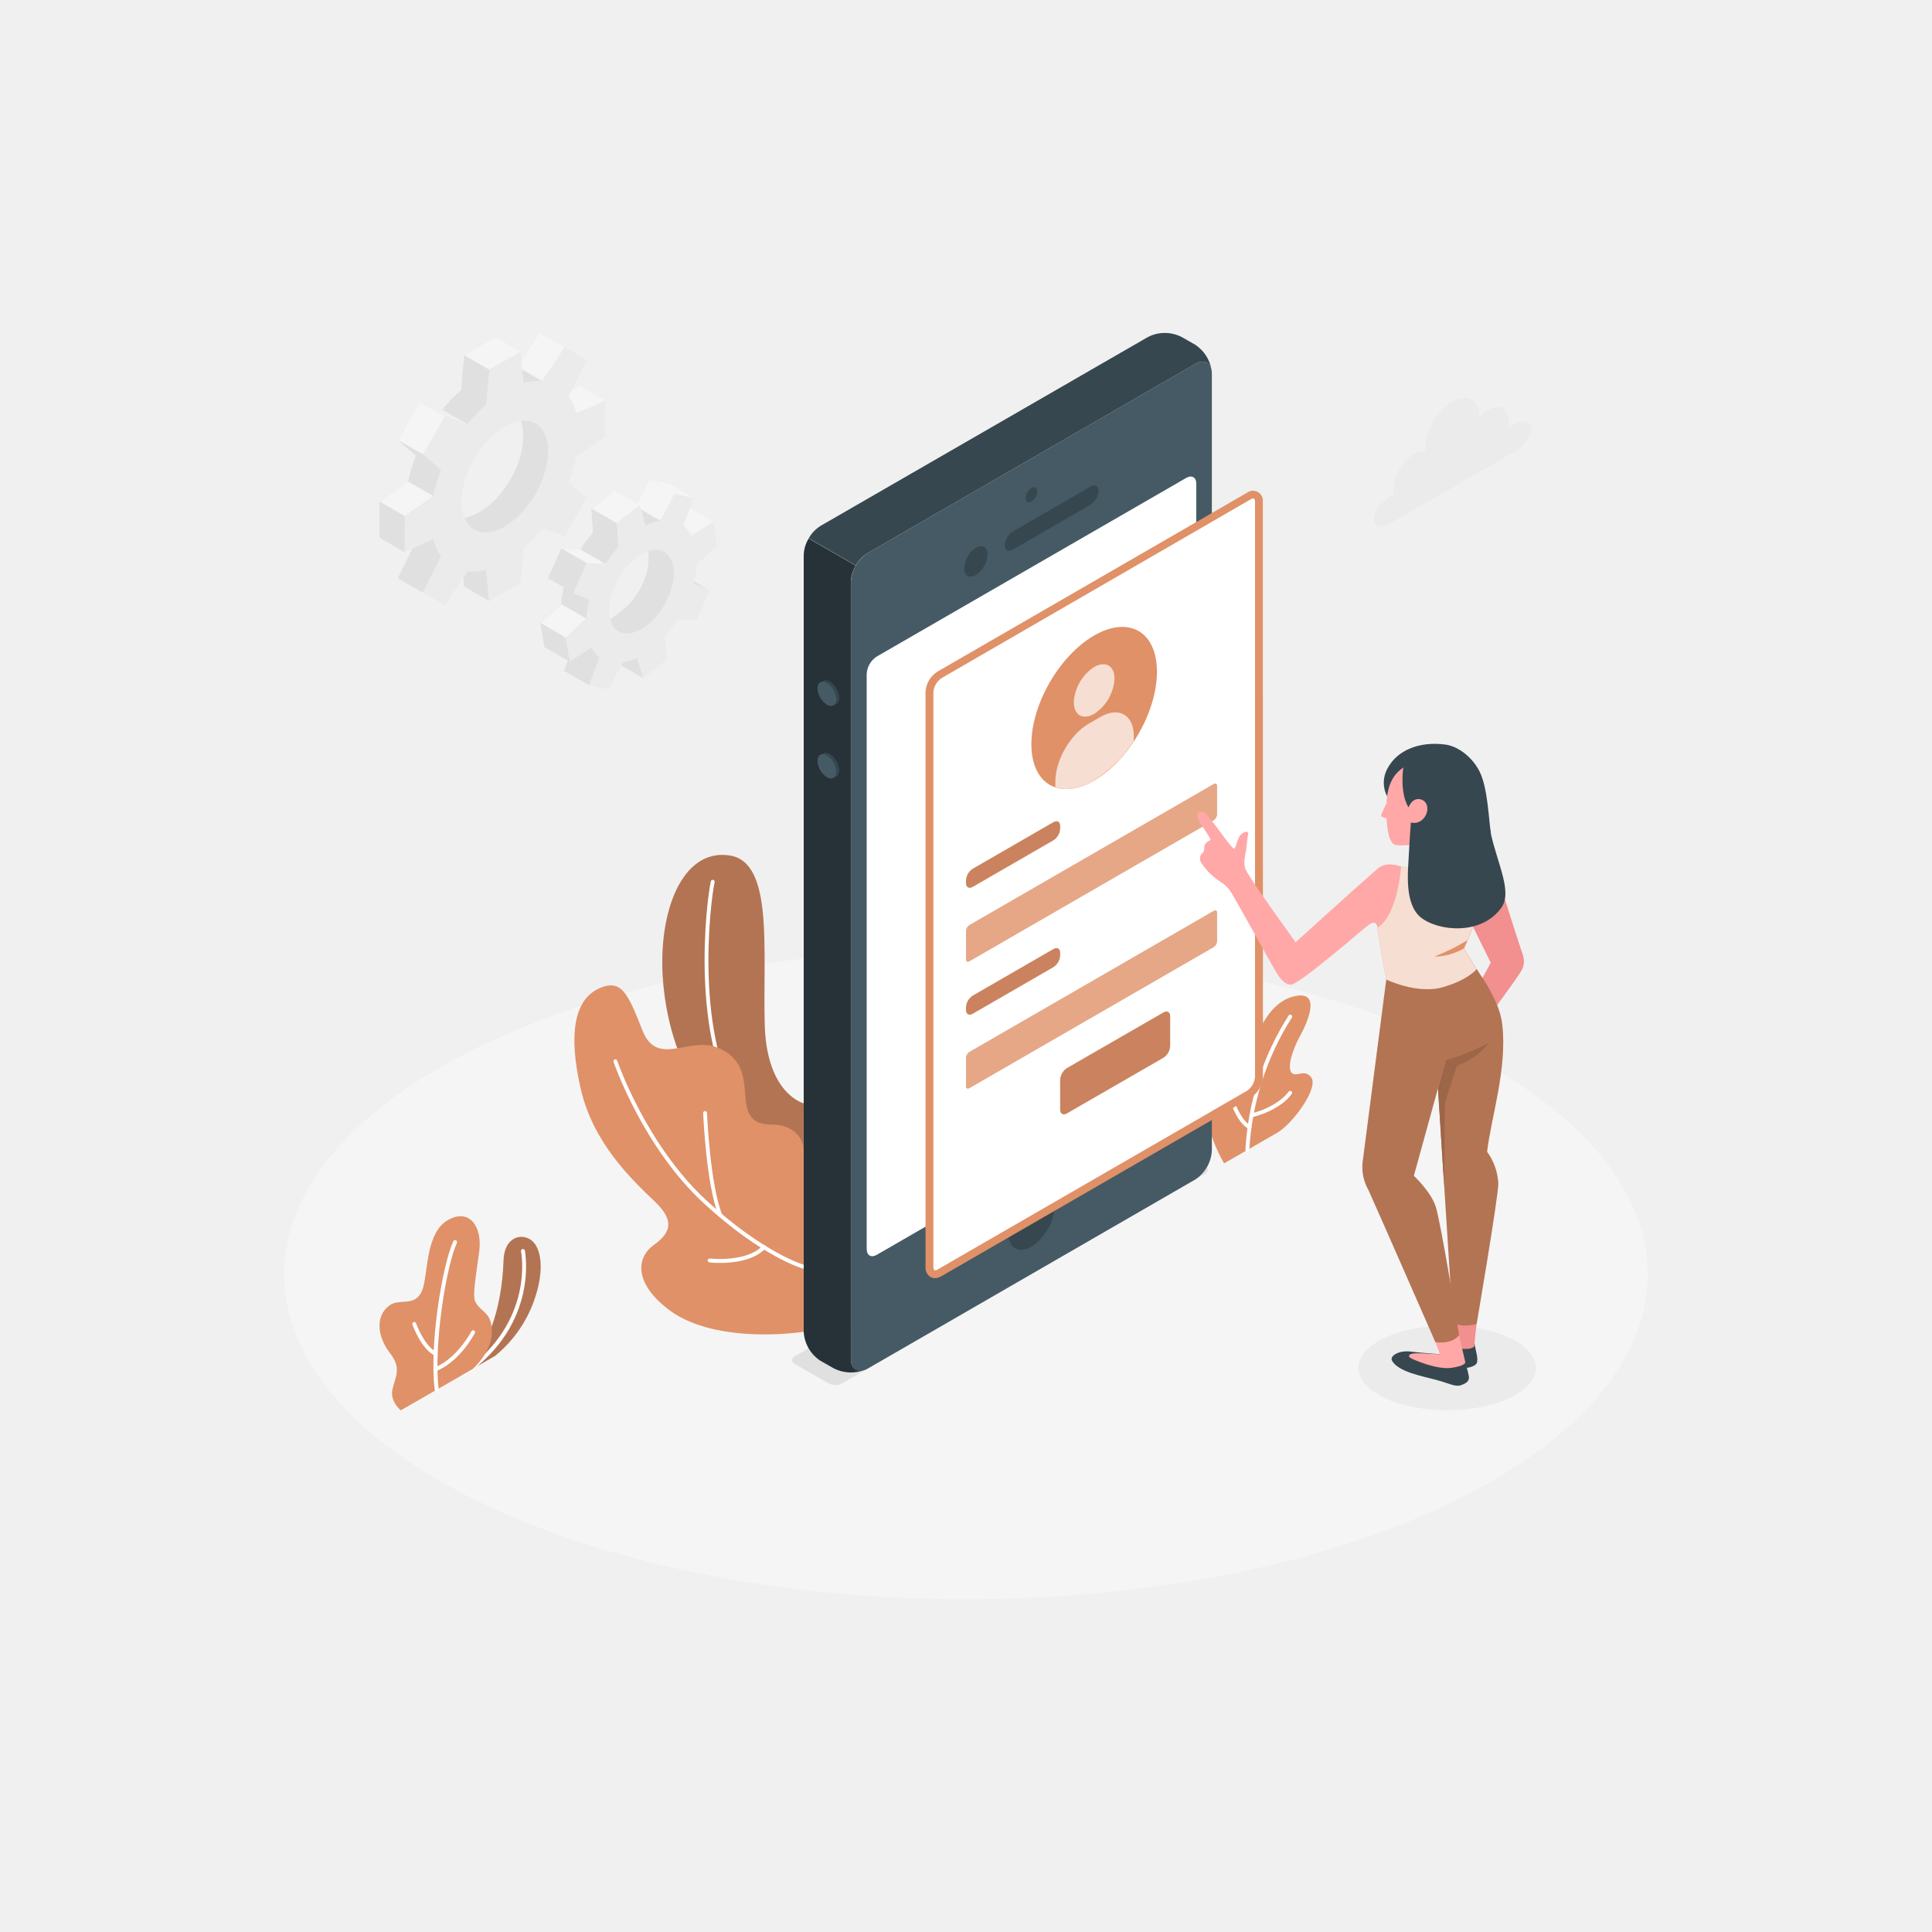
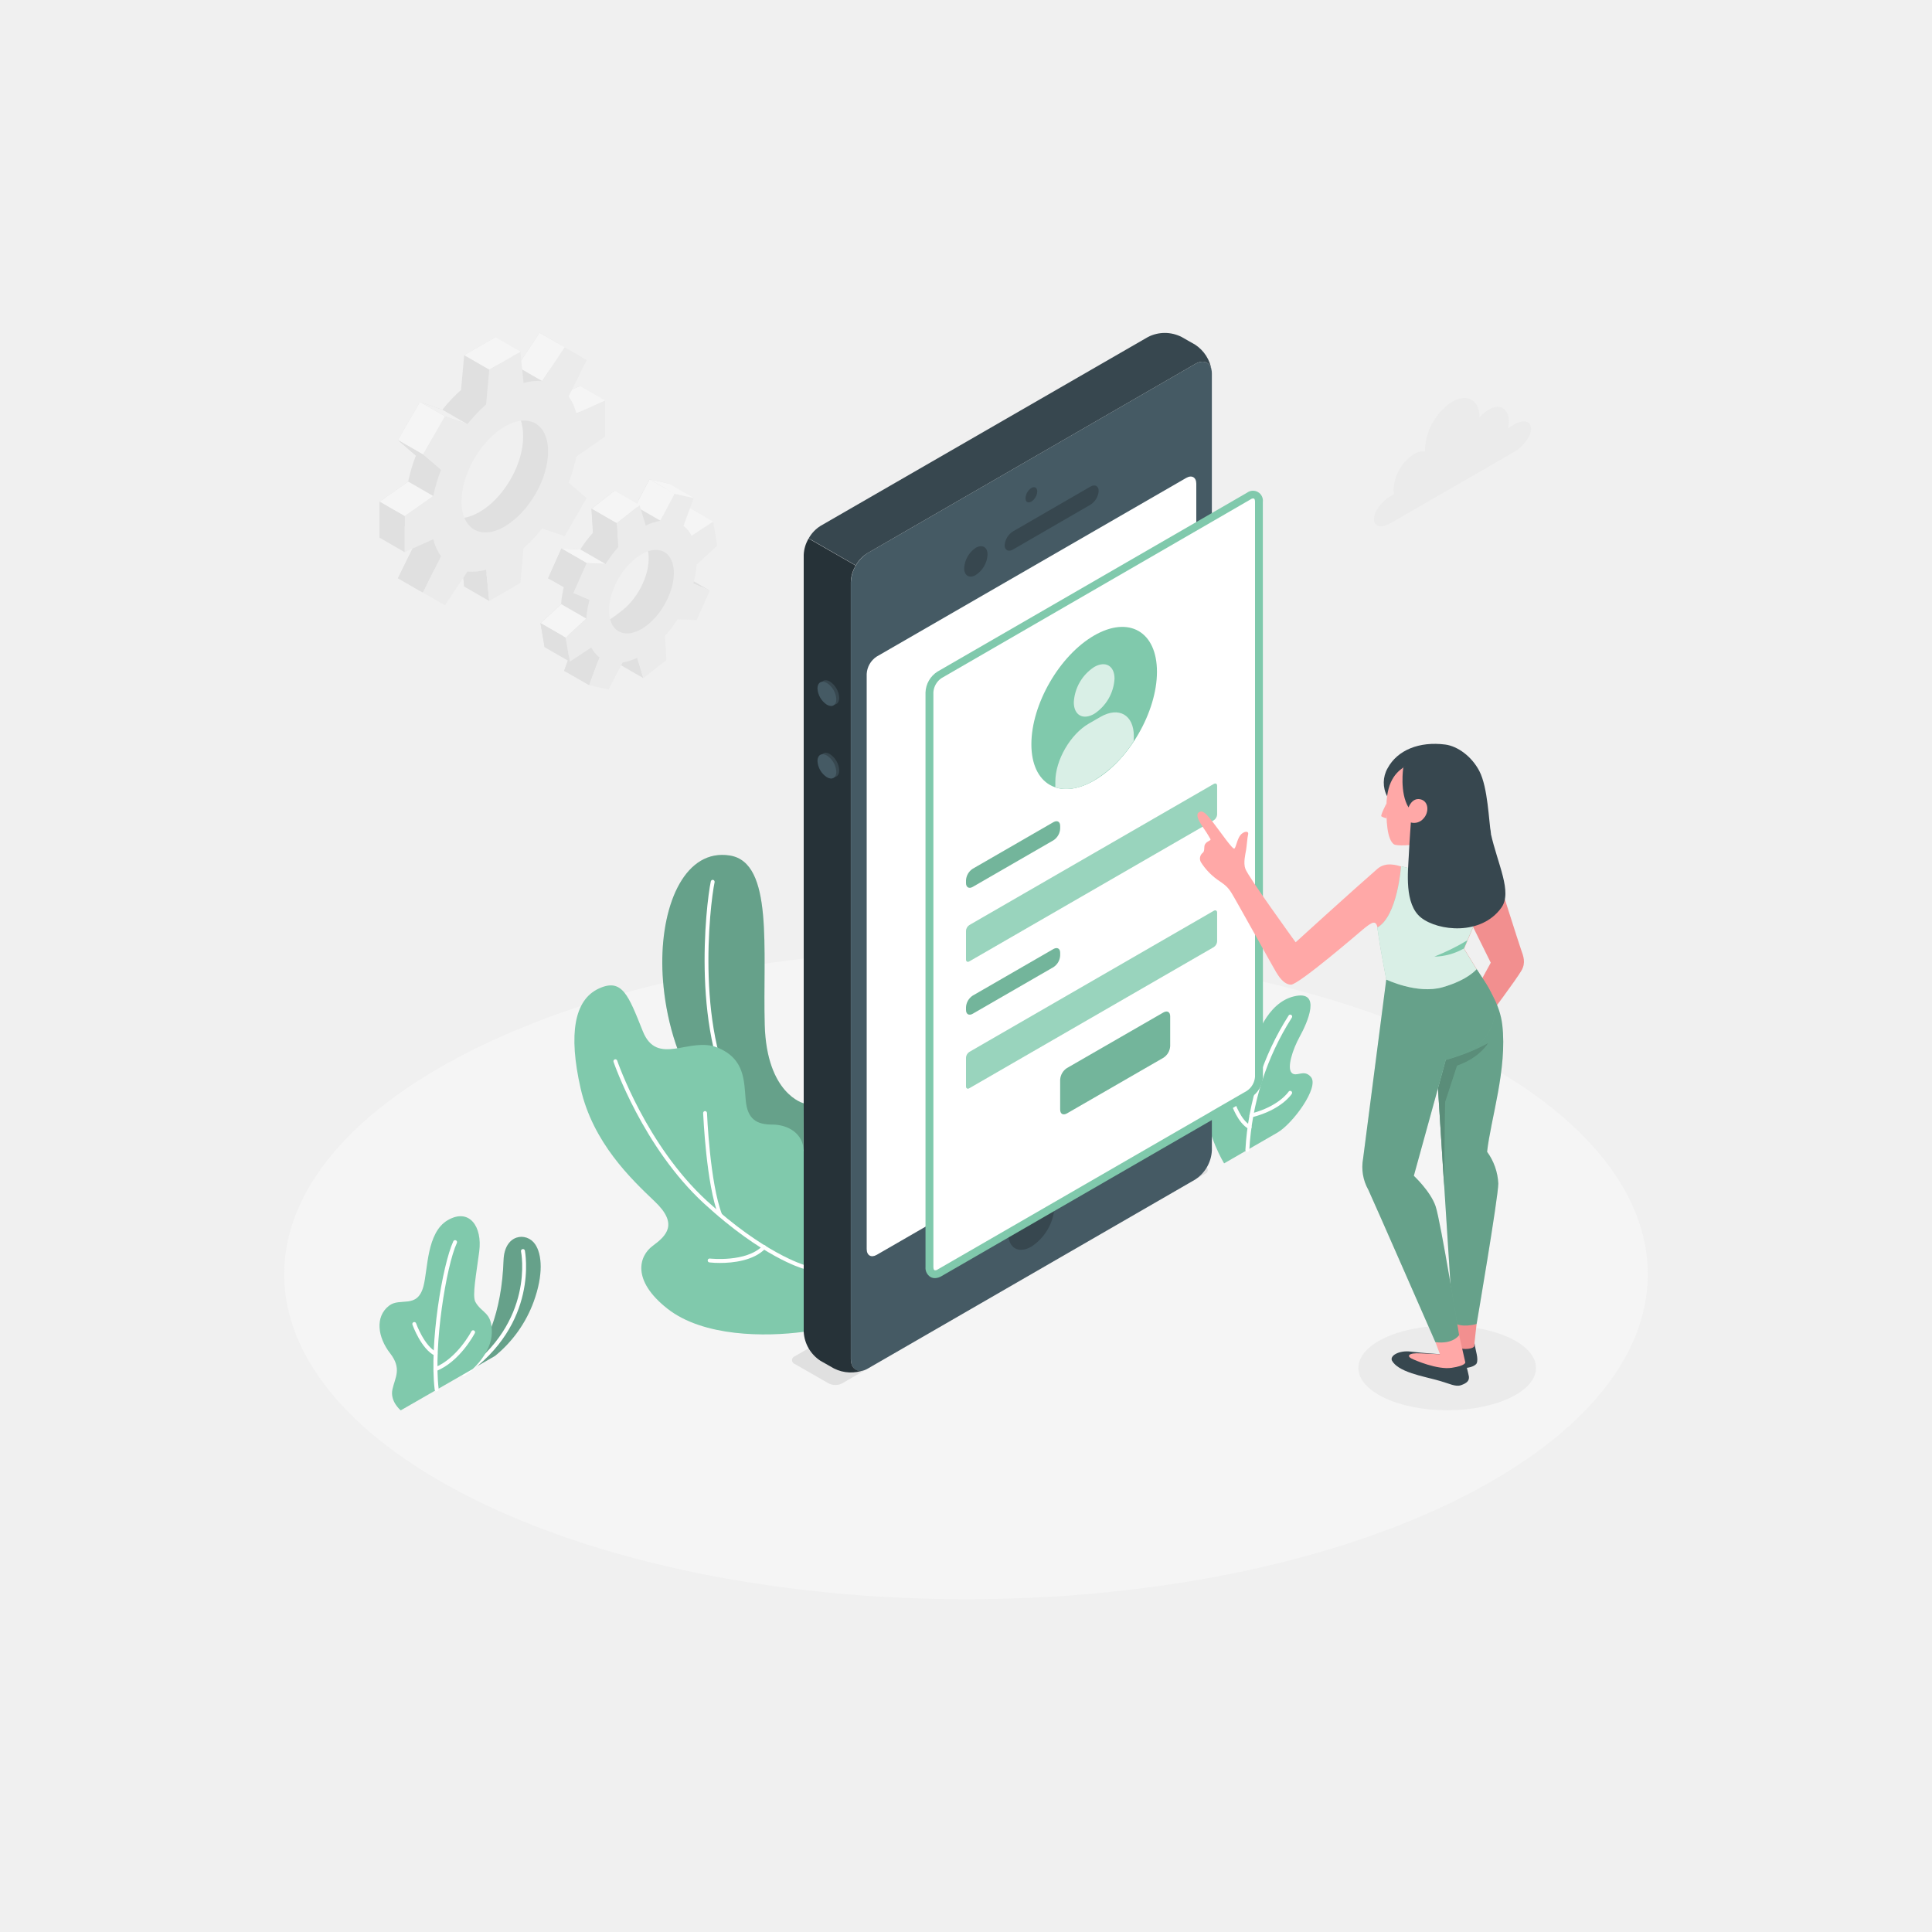
<svg xmlns="http://www.w3.org/2000/svg" viewBox="0 0 500 500">
-   <g id="freepik--Floor--inject-2">
+   <g id="freepik--Floor--inject-23">
    <path d="M125.23,389.24c68.91,32.84,180.63,32.85,249.54,0s68.9-86.09,0-118.93-180.63-32.84-249.54,0S56.33,356.4,125.23,389.24Z" style="fill:#f5f5f5" />
  </g>
-   <g id="freepik--Shadow--inject-2">
+   <g id="freepik--Shadow--inject-23">
    <ellipse cx="374.53" cy="354.02" rx="22.98" ry="10.95" style="fill:#ebebeb" />
  </g>
-   <g id="freepik--Plants--inject-2">
-     <path d="M120,355.59l8.13-4.69a32.54,32.54,0,0,0,10-14.07c2.51-6.92,2.16-12.18.36-14.82-2.21-3.25-7.94-2.68-8.17,4.16C129.84,339.65,125.91,349,120,355.59Z" style="fill:#E09168" />
+   <g id="freepik--Plants--inject-23">
+     <path d="M120,355.59l8.13-4.69a32.54,32.54,0,0,0,10-14.07c2.51-6.92,2.16-12.18.36-14.82-2.21-3.25-7.94-2.68-8.17,4.16C129.84,339.65,125.91,349,120,355.59Z" style="fill:#80C9AC" />
    <path d="M120,355.59l8.13-4.69a32.54,32.54,0,0,0,10-14.07c2.51-6.92,2.16-12.18.36-14.82-2.21-3.25-7.94-2.68-8.17,4.16C129.84,339.65,125.91,349,120,355.59Z" style="opacity:0.2" />
    <path d="M120,356.09a.5.5,0,0,1-.28-.91c18.8-13,15.16-31.13,15.12-31.31a.5.5,0,1,1,1-.21c0,.19,3.84,18.94-15.52,32.34A.52.52,0,0,1,120,356.09Z" style="fill:#fff" />
-     <path d="M103.71,365s-2.83-2.3-2.15-5.42,2.51-5.36-.62-9.38-4-9.38-.26-12.28c2.85-2.25,7.3.93,8.9-5,1.18-4.34.78-13.95,6.31-17.15s9,1.62,8.13,8.14c-.76,5.83-1.84,11.44-1,13,1.62,3,4.39,2.59,4.26,8.07-.11,5.1-4.94,9.32-4.94,9.32Z" style="fill:#E09168" />
+     <path d="M103.71,365s-2.83-2.3-2.15-5.42,2.51-5.36-.62-9.38-4-9.38-.26-12.28c2.85-2.25,7.3.93,8.9-5,1.18-4.34.78-13.95,6.31-17.15s9,1.62,8.13,8.14c-.76,5.83-1.84,11.44-1,13,1.62,3,4.39,2.59,4.26,8.07-.11,5.1-4.94,9.32-4.94,9.32Z" style="fill:#80C9AC" />
    <path d="M113,360.11a.51.51,0,0,1-.5-.44c-1.43-11.85,2-32.31,4.8-38.39A.5.5,0,0,1,118,321a.49.49,0,0,1,.24.66c-2.77,6-6.08,26.52-4.71,37.85a.5.5,0,0,1-.44.55Z" style="fill:#fff" />
    <path d="M112.73,350.88a.42.42,0,0,1-.22-.05c-3.47-1.69-5.67-7.72-5.76-8a.5.5,0,1,1,.94-.34c0,.06,2.15,5.9,5.26,7.41a.5.5,0,0,1-.22.95Z" style="fill:#fff" />
    <path d="M112.67,354.88a.49.49,0,0,1-.46-.32.5.5,0,0,1,.27-.65c5.84-2.34,9.48-9.29,9.52-9.37a.5.5,0,0,1,.89.46c-.16.3-3.85,7.36-10,9.84A.43.43,0,0,1,112.67,354.88Z" style="fill:#fff" />
-     <path d="M316.8,301.08S312.43,294,312,286.31s1.26-10.89,3.58-11.81,2.5,1.91,3.69,3.58,3.62.72,4.52-4.49,4.18-14,11-15.71c7.5-1.86,3.48,6.94,1.59,10.37s-3.35,8.11-2.11,9.38,3.17-1.08,5,1.1c2.23,2.63-4.7,12.1-8.68,14.39Z" style="fill:#E09168" />
+     <path d="M316.8,301.08S312.43,294,312,286.31s1.26-10.89,3.58-11.81,2.5,1.91,3.69,3.58,3.62.72,4.52-4.49,4.18-14,11-15.71c7.5-1.86,3.48,6.94,1.59,10.37s-3.35,8.11-2.11,9.38,3.17-1.08,5,1.1c2.23,2.63-4.7,12.1-8.68,14.39Z" style="fill:#80C9AC" />
    <path d="M322.79,298.11h0a.5.5,0,0,1-.48-.52,72,72,0,0,1,11.2-34.8.49.49,0,0,1,.7-.11.5.5,0,0,1,.11.69,71.08,71.08,0,0,0-11,34.27A.5.5,0,0,1,322.79,298.11Z" style="fill:#fff" />
    <path d="M323.36,292.2a.53.53,0,0,1-.24-.06c-2.8-1.55-4.35-6.15-4.41-6.34a.5.5,0,0,1,.31-.64.5.5,0,0,1,.63.32s1.5,4.43,4,5.78a.51.51,0,0,1,.19.68A.49.49,0,0,1,323.36,292.2Z" style="fill:#fff" />
    <path d="M323.85,289.17a.5.5,0,0,1-.48-.38.49.49,0,0,1,.36-.6c7.22-1.83,9.72-5.61,9.74-5.65a.5.5,0,0,1,.85.54c-.11.17-2.71,4.14-10.34,6.08Z" style="fill:#fff" />
-     <path d="M208,285.54s-9.59-2.34-10.09-20.3c-.53-19.38,2.35-42-9-43.83s-17.65,12-17.51,28.15c.13,14.14,5.83,44.84,36.56,50.86Z" style="fill:#E09168" />
+     <path d="M208,285.54s-9.59-2.34-10.09-20.3c-.53-19.38,2.35-42-9-43.83s-17.65,12-17.51,28.15c.13,14.14,5.83,44.84,36.56,50.86Z" style="fill:#80C9AC" />
    <path d="M208,285.54s-9.59-2.34-10.09-20.3c-.53-19.38,2.35-42-9-43.83s-17.65,12-17.51,28.15c.13,14.14,5.83,44.84,36.56,50.86Z" style="opacity:0.2" />
    <path d="M208,298.58h-.09c-6.91-1.26-12.54-5.07-16.73-11.31-12.42-18.53-8.51-53.13-7.22-59.17a.51.51,0,0,1,.59-.39.52.52,0,0,1,.39.6c-1.27,6-5.16,40.16,7.07,58.4a24.12,24.12,0,0,0,16.08,10.88.5.5,0,0,1,.4.59A.49.49,0,0,1,208,298.58Z" style="fill:#fff" />
-     <path d="M208,344.67c-9.91,1.34-26,1.32-35.29-6s-7.35-13.62-3.78-16.25,6.67-5.63.53-11.47-16-15.22-19.2-29.29-1.62-22.87,4.66-25.8c6.09-2.84,7.7,1.68,11.43,11s12.12,1.33,19.3,4.24,6.89,8.67,7.34,13.62,2.82,6.32,6.89,6.32,8.12,2.34,8.12,7Z" style="fill:#E09168" />
+     <path d="M208,344.67c-9.91,1.34-26,1.32-35.29-6s-7.35-13.62-3.78-16.25,6.67-5.63.53-11.47-16-15.22-19.2-29.29-1.62-22.87,4.66-25.8c6.09-2.84,7.7,1.68,11.43,11s12.12,1.33,19.3,4.24,6.89,8.67,7.34,13.62,2.82,6.32,6.89,6.32,8.12,2.34,8.12,7Z" style="fill:#80C9AC" />
    <path d="M208,328.33a.3.3,0,0,1-.13,0c-.43-.12-10.68-3.1-25.61-16.81-15.9-14.6-23.4-36.5-23.48-36.72a.51.51,0,0,1,.32-.63.5.5,0,0,1,.63.31c.07.22,7.5,21.88,23.21,36.3,14.72,13.53,25.09,16.56,25.2,16.59a.5.5,0,0,1,.34.62A.49.49,0,0,1,208,328.33Z" style="fill:#fff" />
    <path d="M186.43,315a.48.48,0,0,1-.46-.32c-3.21-8.24-3.94-25.87-4-26.62a.51.51,0,0,1,.48-.52.53.53,0,0,1,.52.48c0,.18.75,18.21,3.9,26.3a.5.5,0,0,1-.29.65A.52.52,0,0,1,186.43,315Z" style="fill:#fff" />
    <path d="M186.35,326.85a23.62,23.62,0,0,1-2.76-.14.5.5,0,1,1,.12-1c.09,0,9.4,1.06,13.67-3.29a.5.5,0,1,1,.71.7C195,326.31,189.61,326.85,186.35,326.85Z" style="fill:#fff" />
  </g>
-   <g id="freepik--Gear--inject-2">
+   <g id="freepik--Gear--inject-23">
    <path d="M179.15,137.49l-1.08-6.23-5.56,3.66a7.71,7.71,0,0,0-2.11-2.57l2.66-7.2-5-1.11-3.66,7a13.63,13.63,0,0,0-3.81,1.24L159,127l-5.94,4.67.39,6.2a33.37,33.37,0,0,0-3.28,4.34l-4.9-.25-3.44,7.71,4.21,1.8a24.68,24.68,0,0,0-.83,4.88l-5.35,4.92,1.07,6.24,5.57-3.66a7.56,7.56,0,0,0,2.11,2.56L146,173.62l5,1.1,5.24-5.1c1.21-.19.91-2.47,2.23-3.12l1.59,5.26,5.93-4.66-.15-2.44c1.2-1.34,5.74-4.29,6.72-5.83l1.23-2,3.44-7.71-1.6-2.9-1.78-3.78ZM161,158c-4.56,3.58-6,4.37-6.77-.42s1.84-12.07,6.4-15.66,6.3-3.84,7.12.94S165.57,154.46,161,158Z" style="fill:#e0e0e0" />
    <polygon points="168.1 124.04 174.59 127.78 170.93 134.76 164.44 131.02 168.1 124.04" style="fill:#f5f5f5" />
    <polygon points="184.56 135 179 138.66 172.51 134.92 178.07 131.26 184.56 135" style="fill:#f5f5f5" />
    <polygon points="183.67 152.83 179.46 151.04 172.97 147.3 177.18 149.09 183.67 152.83" style="fill:#e0e0e0" />
    <polygon points="145.99 173.62 152.48 177.35 155.14 170.15 148.65 166.41 145.99 173.62" style="fill:#e0e0e0" />
    <polygon points="166.49 175.5 160.01 171.76 158.42 166.5 164.91 170.24 166.49 175.5" style="fill:#e0e0e0" />
    <path d="M185.63,141.23,184.56,135,179,138.66a7.74,7.74,0,0,0-2.12-2.57l2.66-7.2-4.95-1.11-3.67,7a13.63,13.63,0,0,0-3.81,1.24l-1.58-5.26-5.94,4.67.39,6.2A33.37,33.37,0,0,0,156.7,146l-4.91-.25-3.44,7.71,4.21,1.8a25.4,25.4,0,0,0-.83,4.89L146.39,165l1.07,6.24,5.56-3.66a7.7,7.7,0,0,0,2.12,2.56l-2.66,7.2,5,1.11,3.66-7a13.31,13.31,0,0,0,3.82-1.25l1.58,5.26,5.94-4.66-.39-6.2a33.37,33.37,0,0,0,3.28-4.34l4.91.24,3.44-7.71L179.45,151a24.81,24.81,0,0,0,.84-4.89ZM167.5,161.78c-4.55,3.58-8.91,2.61-9.74-2.17s2.2-11.57,6.76-15.15,8.91-2.6,9.74,2.18S172.06,158.2,167.5,161.78Z" style="fill:#ebebeb" />
    <polygon points="165.53 130.74 159.04 127 153.1 131.67 159.59 135.41 165.53 130.74" style="fill:#f5f5f5" />
    <polygon points="153.1 131.67 153.49 137.87 159.98 141.61 159.59 135.41 153.1 131.67" style="fill:#e0e0e0" />
    <polygon points="156.7 145.95 150.21 142.21 145.31 141.97 151.79 145.71 156.7 145.95" style="fill:#f5f5f5" />
    <polygon points="145.31 141.97 141.87 149.67 148.35 153.41 151.79 145.71 145.31 141.97" style="fill:#e0e0e0" />
    <polygon points="151.73 160.09 145.25 156.35 139.9 161.27 146.38 165.01 151.73 160.09" style="fill:#f5f5f5" />
    <polygon points="147.46 171.25 140.97 167.51 139.9 161.27 146.38 165.01 147.46 171.25" style="fill:#e0e0e0" />
    <polygon points="174.59 127.78 168.1 124.04 173.06 125.15 179.54 128.89 174.59 127.78" style="fill:#f5f5f5" />
    <path d="M150.09,109.21V99.9l-7.41,3.34a13.36,13.36,0,0,0-2-4.41l4.67-9.41-5.7-3.29-5.82,8.75a13.21,13.21,0,0,0-4.82.47l-.82-8.09-8.06,4.66-.81,9a39.68,39.68,0,0,0-4.82,5.1l-5.82-2-5.7,9.88,4.66,4a40.21,40.21,0,0,0-2,6.72l-7.41,5.21v9.32l7.41-3.34a13.36,13.36,0,0,0,2,4.41L103,149.64l5.7,3.29,5.82-8.75a13.23,13.23,0,0,0,4.82-.47l.81,8.09,8.06-4.66.82-9a15.2,15.2,0,0,0,6.46-4.54l4.18,1.47,5.7-9.87-3.5-3a20.81,20.81,0,0,0,.83-7.73Zm-25.93,23.26c-6.18,3.57-10,1-10-6.11s5.11-15.9,11.3-19.47,9.93-1,9.93,6.17S130.35,128.89,124.16,132.47Z" style="fill:#e0e0e0" />
    <polygon points="146.13 89.86 139.65 86.13 133.83 94.88 140.31 98.62 146.13 89.86" style="fill:#f5f5f5" />
    <polygon points="156.58 103.64 150.09 99.9 142.68 103.24 149.17 106.98 156.58 103.64" style="fill:#f5f5f5" />
    <polygon points="126.61 155.54 120.13 151.8 119.32 143.71 125.8 147.45 126.61 155.54" style="fill:#e0e0e0" />
    <polygon points="102.97 149.64 109.46 153.38 114.13 143.97 107.64 140.23 102.97 149.64" style="fill:#e0e0e0" />
    <path d="M156.58,113v-9.31L149.17,107a13.17,13.17,0,0,0-2-4.41l4.67-9.41-5.7-3.3-5.82,8.76a13,13,0,0,0-4.82.47L134.68,91l-8.06,4.66-.82,9a40.38,40.38,0,0,0-4.82,5.1l-5.82-2-5.7,9.88,4.67,4a39.29,39.29,0,0,0-2,6.72l-7.41,5.21v9.32l7.41-3.34a13.16,13.16,0,0,0,2,4.41l-4.67,9.41,5.7,3.29,5.82-8.75a13.21,13.21,0,0,0,4.82-.47l.82,8.09,8.06-4.66.81-9a39.68,39.68,0,0,0,4.82-5.1l5.82,2,5.7-9.87-4.67-4a39.34,39.34,0,0,0,2-6.72Zm-25.93,23.26c-6.19,3.57-11.21.67-11.21-6.47s5-15.83,11.21-19.41,11.2-.67,11.2,6.47S136.83,132.63,130.65,136.21Z" style="fill:#ebebeb" />
    <polygon points="114.5 106.04 120.98 109.78 115.16 107.75 108.68 104 114.5 106.04" style="fill:#f0f0f0" />
    <rect x="103.37" y="107.07" width="11.41" height="7.49" transform="translate(-41.42 149.93) rotate(-60.02)" style="fill:#f5f5f5" />
    <polygon points="102.97 113.88 109.46 117.62 114.13 121.64 107.64 117.91 102.97 113.88" style="fill:#e0e0e0" />
    <polygon points="105.64 124.63 112.13 128.37 104.72 133.58 98.23 129.84 105.64 124.63" style="fill:#f5f5f5" />
    <polygon points="98.23 129.84 104.72 133.58 104.72 142.9 98.23 139.16 98.23 129.84" style="fill:#e0e0e0" />
    <polygon points="134.68 91 128.19 87.26 120.13 91.92 126.61 95.66 134.68 91" style="fill:#f5f5f5" />
  </g>
-   <g id="freepik--Device--inject-2">
+   <g id="freepik--Device--inject-23">
    <path d="M217.88,358.05l94-54.28a1.06,1.06,0,0,0,0-2l-8.69-5a3.86,3.86,0,0,0-3.47,0L205.69,351a1.06,1.06,0,0,0,0,2l8.72,5A3.86,3.86,0,0,0,217.88,358.05Z" style="fill:#e0e0e0" />
    <path d="M309.3,94.2l-84.76,48.94a9.58,9.58,0,0,0-4.33,7.5V351.71c0,2.76,1.94,3.88,4.33,2.5l84.76-48.94a9.55,9.55,0,0,0,4.33-7.5V96.7C313.63,93.94,311.7,92.82,309.3,94.2Z" style="fill:#455a64" />
    <path d="M224.54,143.14,309.3,94.2c2.14-1.24,3.91-.47,4.27,1.68a9.68,9.68,0,0,0-4.27-6.68l-3.52-2a9.57,9.57,0,0,0-8.66,0L212.35,136.1a8.91,8.91,0,0,0-3.06,3.23l12.19,7A8.75,8.75,0,0,1,224.54,143.14Z" style="fill:#37474f" />
    <path d="M208,344.67a9.58,9.58,0,0,0,4.33,7.5l3.53,2a9.7,9.7,0,0,0,7.92.34c-2,.78-3.59-.37-3.59-2.84V150.64a8.8,8.8,0,0,1,1.27-4.27l-12.19-7A8.91,8.91,0,0,0,208,143.6Z" style="fill:#263238" />
    <path d="M226.87,169.93,307,123.68c1.44-.82,2.6-.15,2.6,1.5V274a5.73,5.73,0,0,1-2.6,4.5l-80.1,46.25c-1.44.83-2.6.16-2.6-1.5V174.43A5.74,5.74,0,0,1,226.87,169.93Z" style="fill:#fff" />
    <path d="M266.92,126.29a3.38,3.38,0,0,0-1.52,2.64c0,1,.68,1.37,1.52.88a3.35,3.35,0,0,0,1.52-2.64C268.44,126.2,267.76,125.81,266.92,126.29Z" style="fill:#37474f" />
    <path d="M266.92,308.74a13.3,13.3,0,0,0-6,10.42c0,3.83,2.69,5.39,6,3.47a13.31,13.31,0,0,0,6-10.42C272.94,308.38,270.24,306.82,266.92,308.74Z" style="fill:#37474f" />
    <path d="M252.53,141.77a6.73,6.73,0,0,0-3,5.28c0,1.94,1.36,2.73,3,1.76a6.73,6.73,0,0,0,3.05-5.28C255.58,141.59,254.22,140.8,252.53,141.77Z" style="fill:#37474f" />
    <path d="M260,141.11c0,1.3,1,1.79,2.17,1.1l20-11.57a4.64,4.64,0,0,0,2.17-3.6c0-1.29-1-1.78-2.17-1.09l-20,11.57A4.64,4.64,0,0,0,260,141.11Z" style="fill:#37474f" />
    <path d="M214.76,176.37a5.39,5.39,0,0,1,2.44,4.22c0,1.56-1.09,2.19-2.44,1.41a5.4,5.4,0,0,1-2.43-4.22C212.33,176.23,213.42,175.6,214.76,176.37Z" style="fill:#37474f" />
    <path d="M214.76,195.15a5.39,5.39,0,0,1,2.44,4.22c0,1.55-1.09,2.18-2.44,1.41a5.4,5.4,0,0,1-2.43-4.22C212.33,195,213.42,194.37,214.76,195.15Z" style="fill:#37474f" />
    <path d="M214,176.75a5.39,5.39,0,0,1,2.44,4.22c0,1.55-1.09,2.18-2.44,1.41a5.39,5.39,0,0,1-2.44-4.22C211.57,176.6,212.66,176,214,176.75Z" style="fill:#455a64" />
    <path d="M214,195.52a5.39,5.39,0,0,1,2.44,4.23c0,1.55-1.09,2.18-2.44,1.4a5.36,5.36,0,0,1-2.44-4.22C211.57,195.38,212.66,194.75,214,195.52Z" style="fill:#455a64" />
    <path d="M325.82,129.89c0-1.66-1.16-2.33-2.6-1.5l-9.59,5.53-70.51,40.72a5.73,5.73,0,0,0-2.6,4.5V327.92c0,1.66,1.16,2.33,2.6,1.5l70.54-40.73,9.56-5.52a5.73,5.73,0,0,0,2.6-4.5Z" style="fill:#fff" />
-     <path d="M326.82,129.89a2.57,2.57,0,0,0-4.1-2.37l-9.15,5.29h0l-70.95,41a6.66,6.66,0,0,0-3.1,5.37V327.92a2.77,2.77,0,0,0,1.26,2.55,2.29,2.29,0,0,0,1.18.31,3.42,3.42,0,0,0,1.66-.49l71-41h0l9.13-5.27a6.75,6.75,0,0,0,3.1-5.37ZM313.59,287.58l0,0-.82.48h0l-70.11,40.48a1,1,0,0,1-.84.18c-.13-.08-.26-.36-.26-.82V179.14a4.81,4.81,0,0,1,2.1-3.64L313.7,135h0l10-5.79a1,1,0,0,1,.84-.18c.13.08.26.36.26.82V278.67a4.81,4.81,0,0,1-2.1,3.64l-9.13,5.27Z" style="fill:#E09168" />
-     <path d="M283.17,164.46c9-5.18,16.25-1,16.25,9.39s-7.28,23-16.25,28.14-16.25,1-16.25-9.38S274.2,169.65,283.17,164.46Z" style="fill:#E09168" />
-     <path d="M283.17,172.62c2.91-1.68,5.27-.32,5.27,3a11.65,11.65,0,0,1-5.27,9.13c-2.91,1.68-5.27.32-5.27-3A11.65,11.65,0,0,1,283.17,172.62Z" style="fill:#E09168" />
-     <path d="M293.44,190.54c0-5.52-3.87-7.76-8.66-5l-3,1.73c-4.78,2.76-8.66,9.48-8.66,15v1.49c2.77.91,6.25.42,10-1.77a32,32,0,0,0,10.27-10.17Z" style="fill:#E09168" />
+     <path d="M326.82,129.89a2.57,2.57,0,0,0-4.1-2.37l-9.15,5.29h0l-70.95,41a6.66,6.66,0,0,0-3.1,5.37V327.92a2.77,2.77,0,0,0,1.26,2.55,2.29,2.29,0,0,0,1.18.31,3.42,3.42,0,0,0,1.66-.49l71-41h0l9.13-5.27a6.75,6.75,0,0,0,3.1-5.37ZM313.59,287.58l0,0-.82.48h0l-70.11,40.48a1,1,0,0,1-.84.18c-.13-.08-.26-.36-.26-.82V179.14a4.81,4.81,0,0,1,2.1-3.64L313.7,135h0l10-5.79a1,1,0,0,1,.84-.18c.13.08.26.36.26.82V278.67a4.81,4.81,0,0,1-2.1,3.64l-9.13,5.27Z" style="fill:#80C9AC" />
+     <path d="M283.17,164.46c9-5.18,16.25-1,16.25,9.39s-7.28,23-16.25,28.14-16.25,1-16.25-9.38S274.2,169.65,283.17,164.46Z" style="fill:#80C9AC" />
+     <path d="M283.17,172.62c2.91-1.68,5.27-.32,5.27,3a11.65,11.65,0,0,1-5.27,9.13c-2.91,1.68-5.27.32-5.27-3A11.65,11.65,0,0,1,283.17,172.62Z" style="fill:#80C9AC" />
+     <path d="M293.44,190.54c0-5.52-3.87-7.76-8.66-5l-3,1.73c-4.78,2.76-8.66,9.48-8.66,15v1.49c2.77.91,6.25.42,10-1.77a32,32,0,0,0,10.27-10.17Z" style="fill:#80C9AC" />
    <path d="M283.17,172.62c2.91-1.68,5.27-.32,5.27,3a11.65,11.65,0,0,1-5.27,9.13c-2.91,1.68-5.27.32-5.27-3A11.65,11.65,0,0,1,283.17,172.62Z" style="fill:#fff;opacity:0.7" />
    <path d="M293.44,190.54c0-5.52-3.87-7.76-8.66-5l-3,1.73c-4.78,2.76-8.66,9.48-8.66,15v1.49c2.77.91,6.25.42,10-1.77a32,32,0,0,0,10.27-10.17Z" style="fill:#fff;opacity:0.7" />
-     <path d="M251.73,224.84l20.91-12.07c1-.55,1.73-.11,1.73,1v.69a3.82,3.82,0,0,1-1.73,3l-20.91,12.07c-.95.55-1.73.1-1.73-1v-.69A3.83,3.83,0,0,1,251.73,224.84Z" style="fill:#E09168" />
+     <path d="M251.73,224.84l20.91-12.07c1-.55,1.73-.11,1.73,1v.69a3.82,3.82,0,0,1-1.73,3l-20.91,12.07c-.95.55-1.73.1-1.73-1v-.69A3.83,3.83,0,0,1,251.73,224.84Z" style="fill:#80C9AC" />
    <path d="M251.73,224.84l20.91-12.07c1-.55,1.73-.11,1.73,1v.69a3.82,3.82,0,0,1-1.73,3l-20.91,12.07c-.95.55-1.73.1-1.73-1v-.69A3.83,3.83,0,0,1,251.73,224.84Z" style="opacity:0.1" />
-     <path d="M250.87,239.41l63.26-36.52c.47-.28.86-.06.86.5v7.38a1.94,1.94,0,0,1-.86,1.5l-63.26,36.52c-.48.28-.87.05-.87-.5v-7.38A1.92,1.92,0,0,1,250.87,239.41Z" style="fill:#E09168" />
+     <path d="M250.87,239.41l63.26-36.52c.47-.28.86-.06.86.5v7.38a1.94,1.94,0,0,1-.86,1.5l-63.26,36.52c-.48.28-.87.05-.87-.5v-7.38A1.92,1.92,0,0,1,250.87,239.41Z" style="fill:#80C9AC" />
    <path d="M250.87,239.41l63.26-36.52c.47-.28.86-.06.86.5v7.38a1.94,1.94,0,0,1-.86,1.5l-63.26,36.52c-.48.28-.87.05-.87-.5v-7.38A1.92,1.92,0,0,1,250.87,239.41Z" style="fill:#fff;opacity:0.2" />
-     <path d="M251.73,257.67l20.91-12.07c1-.55,1.73-.1,1.73,1v.69a3.81,3.81,0,0,1-1.73,3l-20.91,12.07c-.95.56-1.73.11-1.73-1v-.69A3.85,3.85,0,0,1,251.73,257.67Z" style="fill:#E09168" />
+     <path d="M251.73,257.67l20.91-12.07c1-.55,1.73-.1,1.73,1v.69a3.81,3.81,0,0,1-1.73,3l-20.91,12.07c-.95.56-1.73.11-1.73-1v-.69A3.85,3.85,0,0,1,251.73,257.67Z" style="fill:#80C9AC" />
    <path d="M251.73,257.67l20.91-12.07c1-.55,1.73-.1,1.73,1v.69a3.81,3.81,0,0,1-1.73,3l-20.91,12.07c-.95.56-1.73.11-1.73-1v-.69A3.85,3.85,0,0,1,251.73,257.67Z" style="opacity:0.1" />
-     <path d="M250.87,272.24l63.26-36.52c.47-.28.86-.05.86.5v7.38a1.94,1.94,0,0,1-.86,1.5l-63.26,36.52c-.48.28-.87.06-.87-.5v-7.38A1.92,1.92,0,0,1,250.87,272.24Z" style="fill:#E09168" />
+     <path d="M250.87,272.24l63.26-36.52c.47-.28.86-.05.86.5v7.38a1.94,1.94,0,0,1-.86,1.5l-63.26,36.52c-.48.28-.87.06-.87-.5v-7.38A1.92,1.92,0,0,1,250.87,272.24Z" style="fill:#80C9AC" />
    <path d="M250.87,272.24l63.26-36.52c.47-.28.86-.05.86.5v7.38a1.94,1.94,0,0,1-.86,1.5l-63.26,36.52c-.48.28-.87.06-.87-.5v-7.38A1.92,1.92,0,0,1,250.87,272.24Z" style="fill:#fff;opacity:0.2" />
-     <path d="M276.1,276.43l25-14.41c1-.56,1.74-.11,1.74,1v7.72a3.82,3.82,0,0,1-1.74,3l-25,14.42c-1,.55-1.73.1-1.73-1v-7.73A3.86,3.86,0,0,1,276.1,276.43Z" style="fill:#E09168" />
+     <path d="M276.1,276.43l25-14.41c1-.56,1.74-.11,1.74,1v7.72a3.82,3.82,0,0,1-1.74,3l-25,14.42c-1,.55-1.73.1-1.73-1v-7.73A3.86,3.86,0,0,1,276.1,276.43Z" style="fill:#80C9AC" />
    <path d="M276.1,276.43l25-14.41c1-.56,1.74-.11,1.74,1v7.72a3.82,3.82,0,0,1-1.74,3l-25,14.42c-1,.55-1.73.1-1.73-1v-7.73A3.86,3.86,0,0,1,276.1,276.43Z" style="opacity:0.1" />
  </g>
-   <g id="freepik--Character--inject-2">
+   <g id="freepik--Character--inject-23">
    <path d="M335.3,243.85s-12.28-16.94-13-19c-.57-1.52,0-3.78.18-4.83s.34-3.39.52-4c.3-1.14-1.17-.91-2,.13s-1.11,3.12-1.54,3.46-3.7-4.43-5.41-6.63-2.78-3.54-3.83-2.72c-.75.59-.19,1.87,1.05,3.75a33.77,33.77,0,0,1,2,3.15c.19.41-.83.44-1.38,1.29-.43.66,0,1.73-.6,2.24a1.89,1.89,0,0,0-.48,2.47,16.34,16.34,0,0,0,4.23,4.48c1.84,1.27,2.58,1.72,3.67,3.45s10.87,19.4,11.53,20.46,1.93,3.22,3.86,3.28,17.73-13.54,18.54-14.22c2.6-2.17,3.43-2.48,3.87-.53a19.25,19.25,0,0,1,.34,2.1c.31,2.48,2,11.34,2,11.34s8,3.87,14.57,2,8.79-4.66,8.79-4.66l-3.29-5.36c.89-2.21,5-11.17,6.33-17.44l-20.6-3.33c-.42-.09-1.1-.26-2-.49-1.13-.3-4-1.29-6.17.61-7.08,6.17-21.16,19-21.16,19" style="fill:#ffa8a7" />
    <path d="M376.14,347.79l-3.69,5.13a12.26,12.26,0,0,0,5.36,1.15c3.31.12,4.22-1,4.34-1.22.56-1.2-.31-3.36-.55-5.22Z" style="fill:#37474f" />
    <path d="M372.66,350.46s-4.48-.29-7.57-.67-5.54,1.12-4.82,2.39,2.43,2.33,5.09,3.22c2.27.77,5,1.32,7.36,2s4,1.57,5.37,1.09c1.53-.53,2.19-1.14,2.06-2.26a48.54,48.54,0,0,0-1.24-4.72Z" style="fill:#37474f" />
    <path d="M382.15,342.64s-.56,4.66-.6,5.66-4.55,1.32-5.41-.51l-.14-5.7Z" style="fill:#f28f8f" />
    <path d="M377.61,345.5l1.61,7.08s.15.86-3.53,1.41-9.46-1.93-10.45-2.43-1.1-1.51,2.52-1.31,4.9.21,4.9.21l-1.18-3.13Z" style="fill:#ffa8a7" />
    <path d="M385.19,228l2.55-.71s5.33,16.87,5.92,18.5,1.26,3.35.11,5.36c-1.37,2.39-8.58,12-8.58,12l-4.58-4.48,5.2-9.52-4.6-9.3Z" style="fill:#f28f8f" />
    <path d="M359,206.09a7.52,7.52,0,0,1,.11-7.27c2.54-4.71,8.2-7,14.94-6.13,3.12.41,6.8,3,8.81,6.87,2.22,4.29,2.43,12.93,3,16.2Z" style="fill:#37474f" />
    <path d="M358.82,207.94s-1.6,3.05-1.32,3.33a4.19,4.19,0,0,0,1.34.5Z" style="fill:#ffa8a7" />
    <path d="M363.68,198.3c-1.74,1.13-4.74,3.21-4.87,10.06-.14,7,.86,9.31,1.9,10.12.7.55,4.81.27,6.57-.14s6.83-2.92,8.66-6.73c2.15-4.48,1.71-11-1.48-13A11.14,11.14,0,0,0,363.68,198.3Z" style="fill:#ffa8a7" />
-     <path d="M382.15,250.82c3.08,4.8,6,9,6.64,14.42,1.32,11.39-3,24.41-3.93,32.84a15.19,15.19,0,0,1,2.9,8.22c0,3.49-5.61,36.34-5.61,36.34s-4.08,1.24-6.15-.55l-3.85-60.43,2-7.36Z" style="fill:#E09168" />
+     <path d="M382.15,250.82c3.08,4.8,6,9,6.64,14.42,1.32,11.39-3,24.41-3.93,32.84a15.19,15.19,0,0,1,2.9,8.22c0,3.49-5.61,36.34-5.61,36.34s-4.08,1.24-6.15-.55l-3.85-60.43,2-7.36Z" style="fill:#80C9AC" />
    <path d="M382.15,250.82c3.08,4.8,6,9,6.64,14.42,1.32,11.39-3,24.41-3.93,32.84a15.19,15.19,0,0,1,2.9,8.22c0,3.49-5.61,36.34-5.61,36.34s-4.08,1.24-6.15-.55l-3.85-60.43,2-7.36Z" style="opacity:0.2" />
-     <path d="M372.15,281.66l2-7.36a49.13,49.13,0,0,0,11-4.37s-2.08,3.79-8.06,5.87L374,285.25l-.26,21.65Z" style="fill:#E09168" />
+     <path d="M372.15,281.66l2-7.36a49.13,49.13,0,0,0,11-4.37s-2.08,3.79-8.06,5.87L374,285.25l-.26,21.65Z" style="fill:#80C9AC" />
    <path d="M372.15,281.66l2-7.36a49.13,49.13,0,0,0,11-4.37s-2.08,3.79-8.06,5.87L374,285.25l-.26,21.65Z" style="opacity:0.3" />
-     <path d="M382.15,250.82c1.65,2.7,5.59,7.3,4.75,11.73-1,5.36-3.9,9.13-12.72,11.75l-8.28,30s4.31,4,5.63,7.87,6.08,33.35,6.08,33.35-1.48,2.41-6.13,1.83c0,0-16.21-37-17.35-39.41a12,12,0,0,1-1.37-8.05c.51-3.88,6-46.35,6-46.35Z" style="fill:#E09168" />
+     <path d="M382.15,250.82c1.65,2.7,5.59,7.3,4.75,11.73-1,5.36-3.9,9.13-12.72,11.75l-8.28,30s4.31,4,5.63,7.87,6.08,33.35,6.08,33.35-1.48,2.41-6.13,1.83c0,0-16.21-37-17.35-39.41a12,12,0,0,1-1.37-8.05c.51-3.88,6-46.35,6-46.35Z" style="fill:#80C9AC" />
    <path d="M382.15,250.82c1.65,2.7,5.59,7.3,4.75,11.73-1,5.36-3.9,9.13-12.72,11.75l-8.28,30s4.31,4,5.63,7.87,6.08,33.35,6.08,33.35-1.48,2.41-6.13,1.83c0,0-16.21-37-17.35-39.41a12,12,0,0,1-1.37-8.05c.51-3.88,6-46.35,6-46.35Z" style="opacity:0.2" />
-     <path d="M385.19,228l-20.6-3.33c-.42-.09-1.1-.26-2-.49h0s-.88,12.92-6.17,15.88h0c.13.62.24,1.31.34,2.1.31,2.48,2,11.34,2,11.34s8,3.87,14.57,2,8.79-4.66,8.79-4.66l-3.29-5.36C379.75,243.25,383.89,234.29,385.19,228Z" style="fill:#E09168" />
+     <path d="M385.19,228l-20.6-3.33c-.42-.09-1.1-.26-2-.49h0s-.88,12.92-6.17,15.88h0c.13.62.24,1.31.34,2.1.31,2.48,2,11.34,2,11.34s8,3.87,14.57,2,8.79-4.66,8.79-4.66l-3.29-5.36C379.75,243.25,383.89,234.29,385.19,228Z" style="fill:#80C9AC" />
    <path d="M385.19,228l-20.6-3.33c-.42-.09-1.1-.26-2-.49h0s-.88,12.92-6.17,15.88h0c.13.62.24,1.31.34,2.1.31,2.48,2,11.34,2,11.34s8,3.87,14.57,2,8.79-4.66,8.79-4.66l-3.29-5.36C379.75,243.25,383.89,234.29,385.19,228Z" style="fill:#fff;opacity:0.7" />
-     <path d="M379.76,243.35a58.15,58.15,0,0,1-8.57,4.23,16.1,16.1,0,0,0,7.67-2.12Z" style="fill:#E09168" />
+     <path d="M379.76,243.35a58.15,58.15,0,0,1-8.57,4.23,16.1,16.1,0,0,0,7.67-2.12Z" style="fill:#80C9AC" />
    <path d="M363.17,198.64s-1,6.5,1.36,10.32c0,0,.88-2.59,3.07-2.1s2.31,3.38.77,5a3.19,3.19,0,0,1-3.24,1s-.35,4.7-.54,8.64-1.23,12.53,3.2,16,15.55,4.69,20.76-2.59c2.9-4.05-.95-11.21-2.74-19.24-1.65-7.38-2.58-18.32-10.41-20.08S363.17,198.64,363.17,198.64Z" style="fill:#37474f" />
  </g>
-   <g id="freepik--Cloud--inject-2">
+   <g id="freepik--Cloud--inject-23">
    <path d="M391.9,109.83l-1.65,1a8.7,8.7,0,0,0,.23-1.79c0-3.35-2.35-4.7-5.25-3a9.26,9.26,0,0,0-2.33,2v0c0-4.5-3.16-6.33-7.06-4.08a15.61,15.61,0,0,0-7.06,12.23c0,.23,0,.45,0,.67a4.28,4.28,0,0,0-2.87.66,11.6,11.6,0,0,0-5.25,9.09,6.1,6.1,0,0,0,.13,1.26l-.88.51c-2.39,1.38-4.33,4.07-4.33,6s1.94,2.39,4.33,1l32-18.45c2.39-1.38,4.33-4.07,4.33-6S394.29,108.44,391.9,109.83Z" style="fill:#ebebeb" />
  </g>
</svg>
